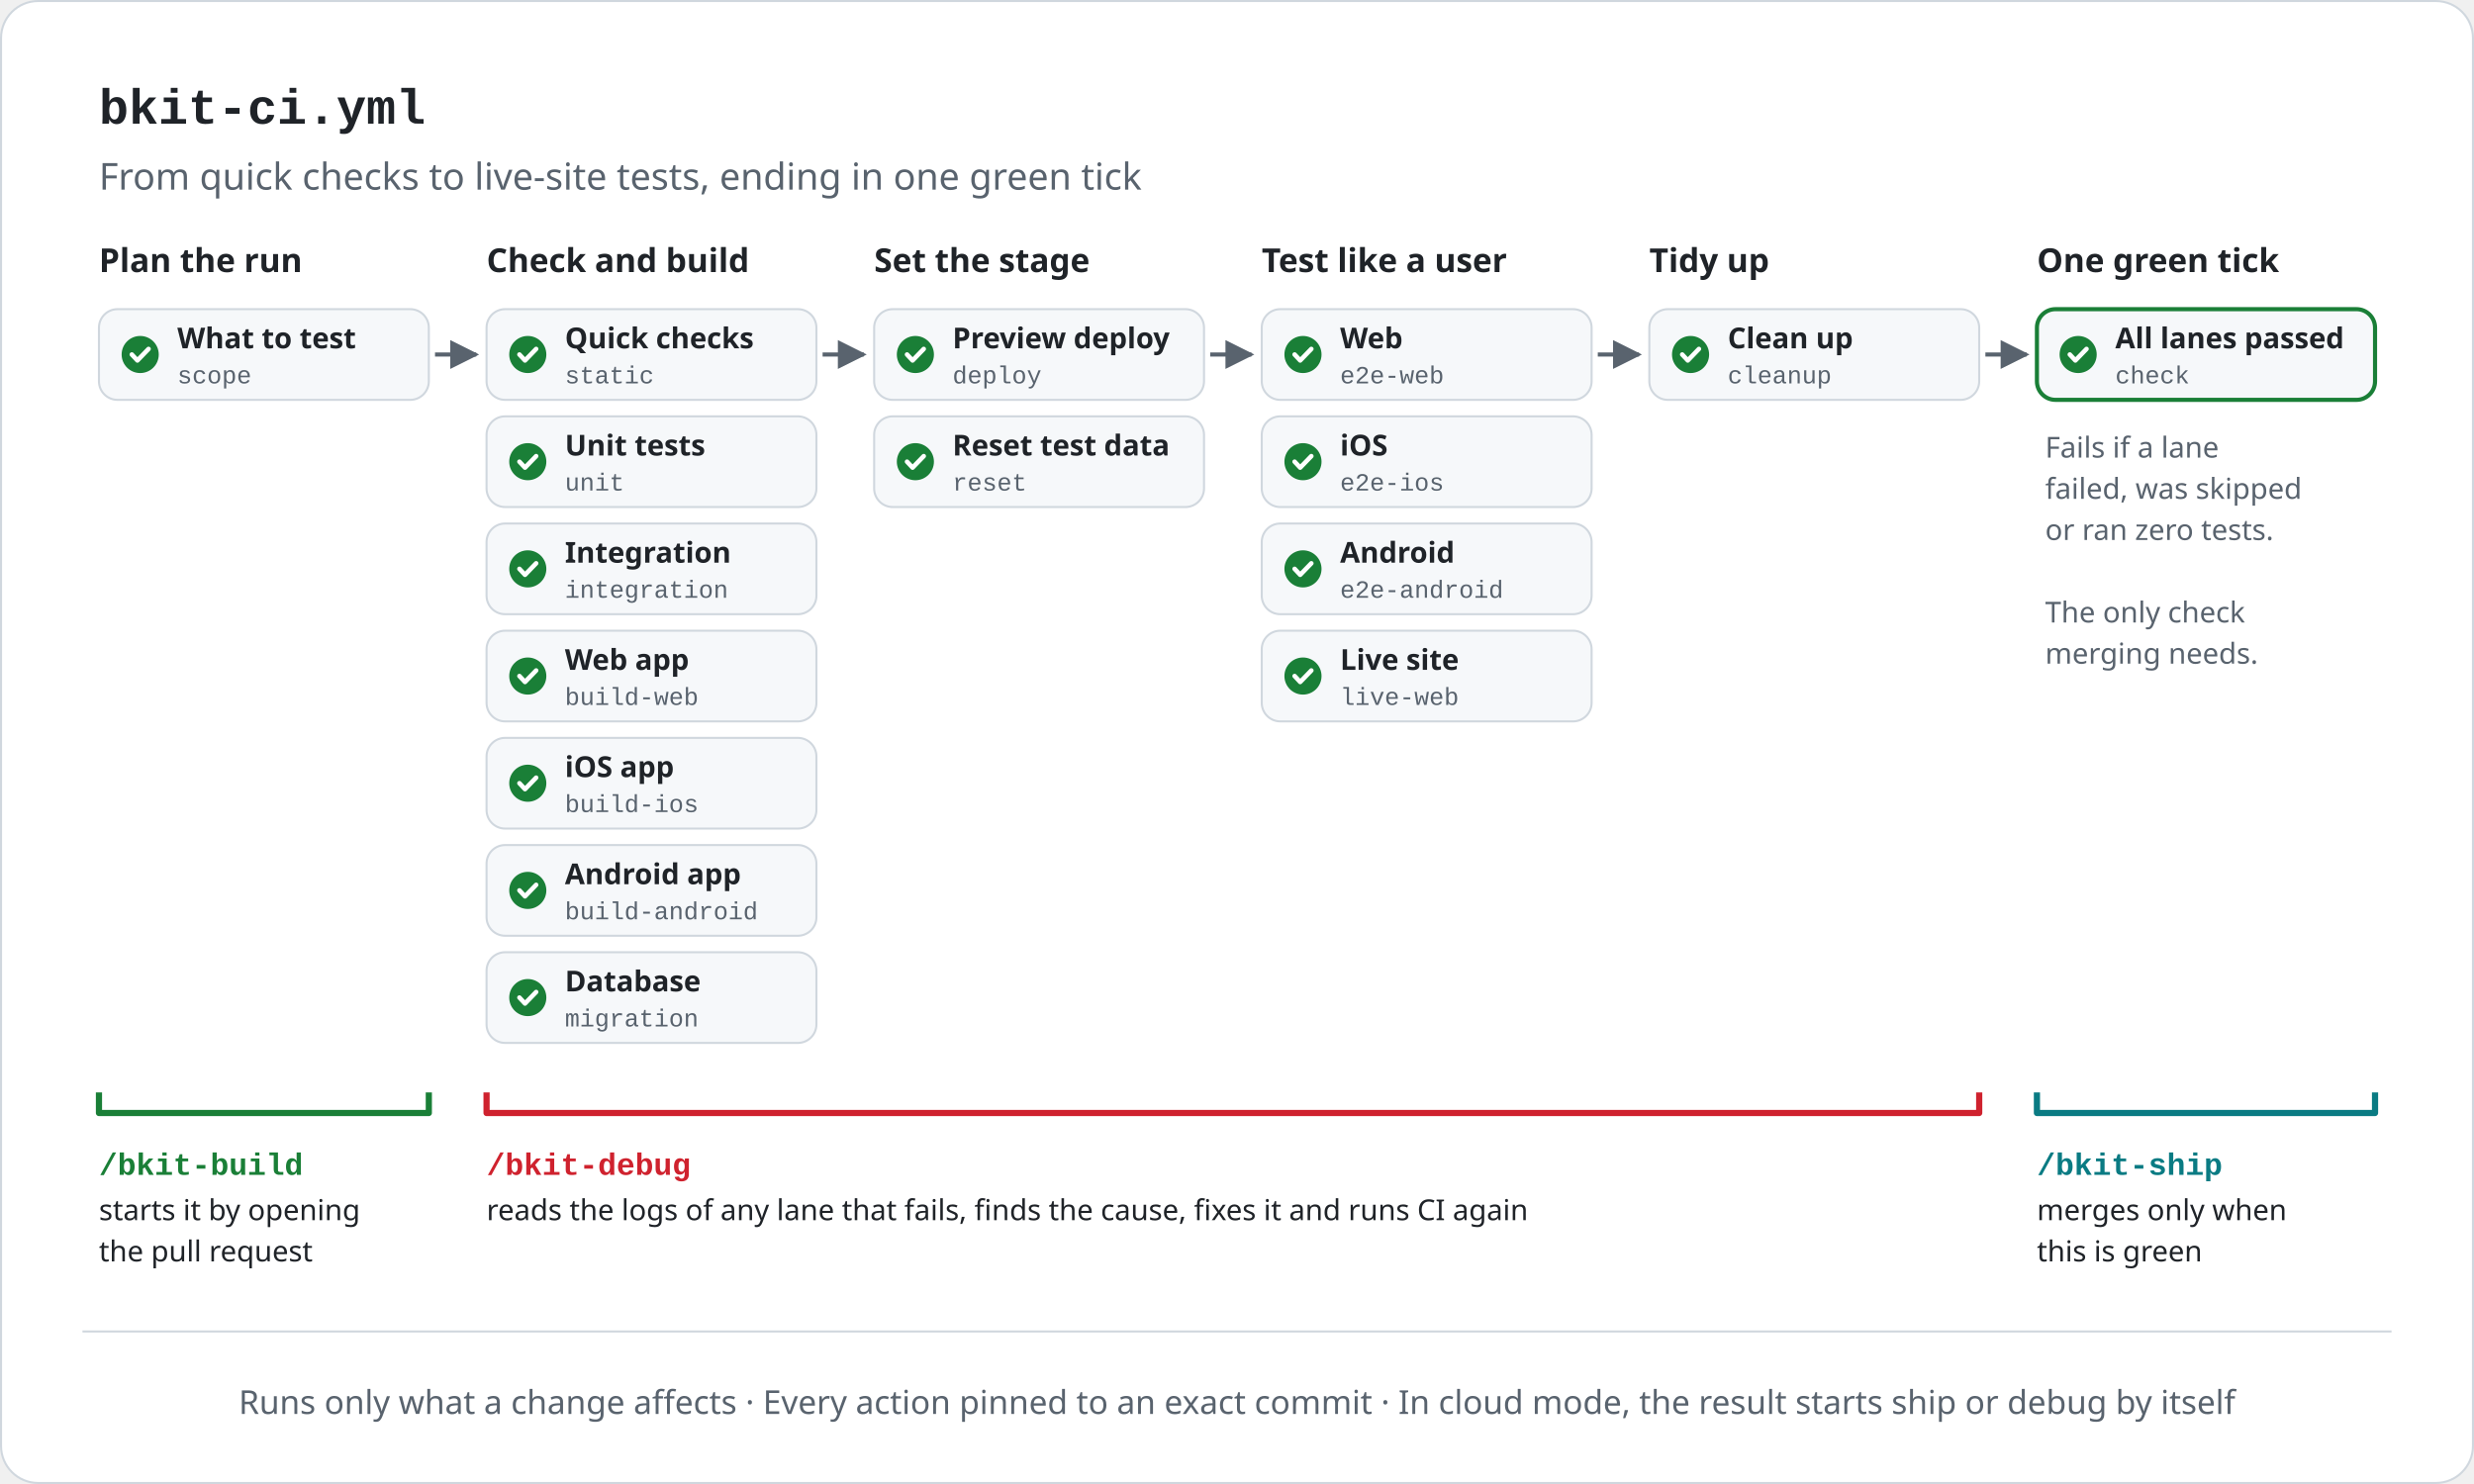
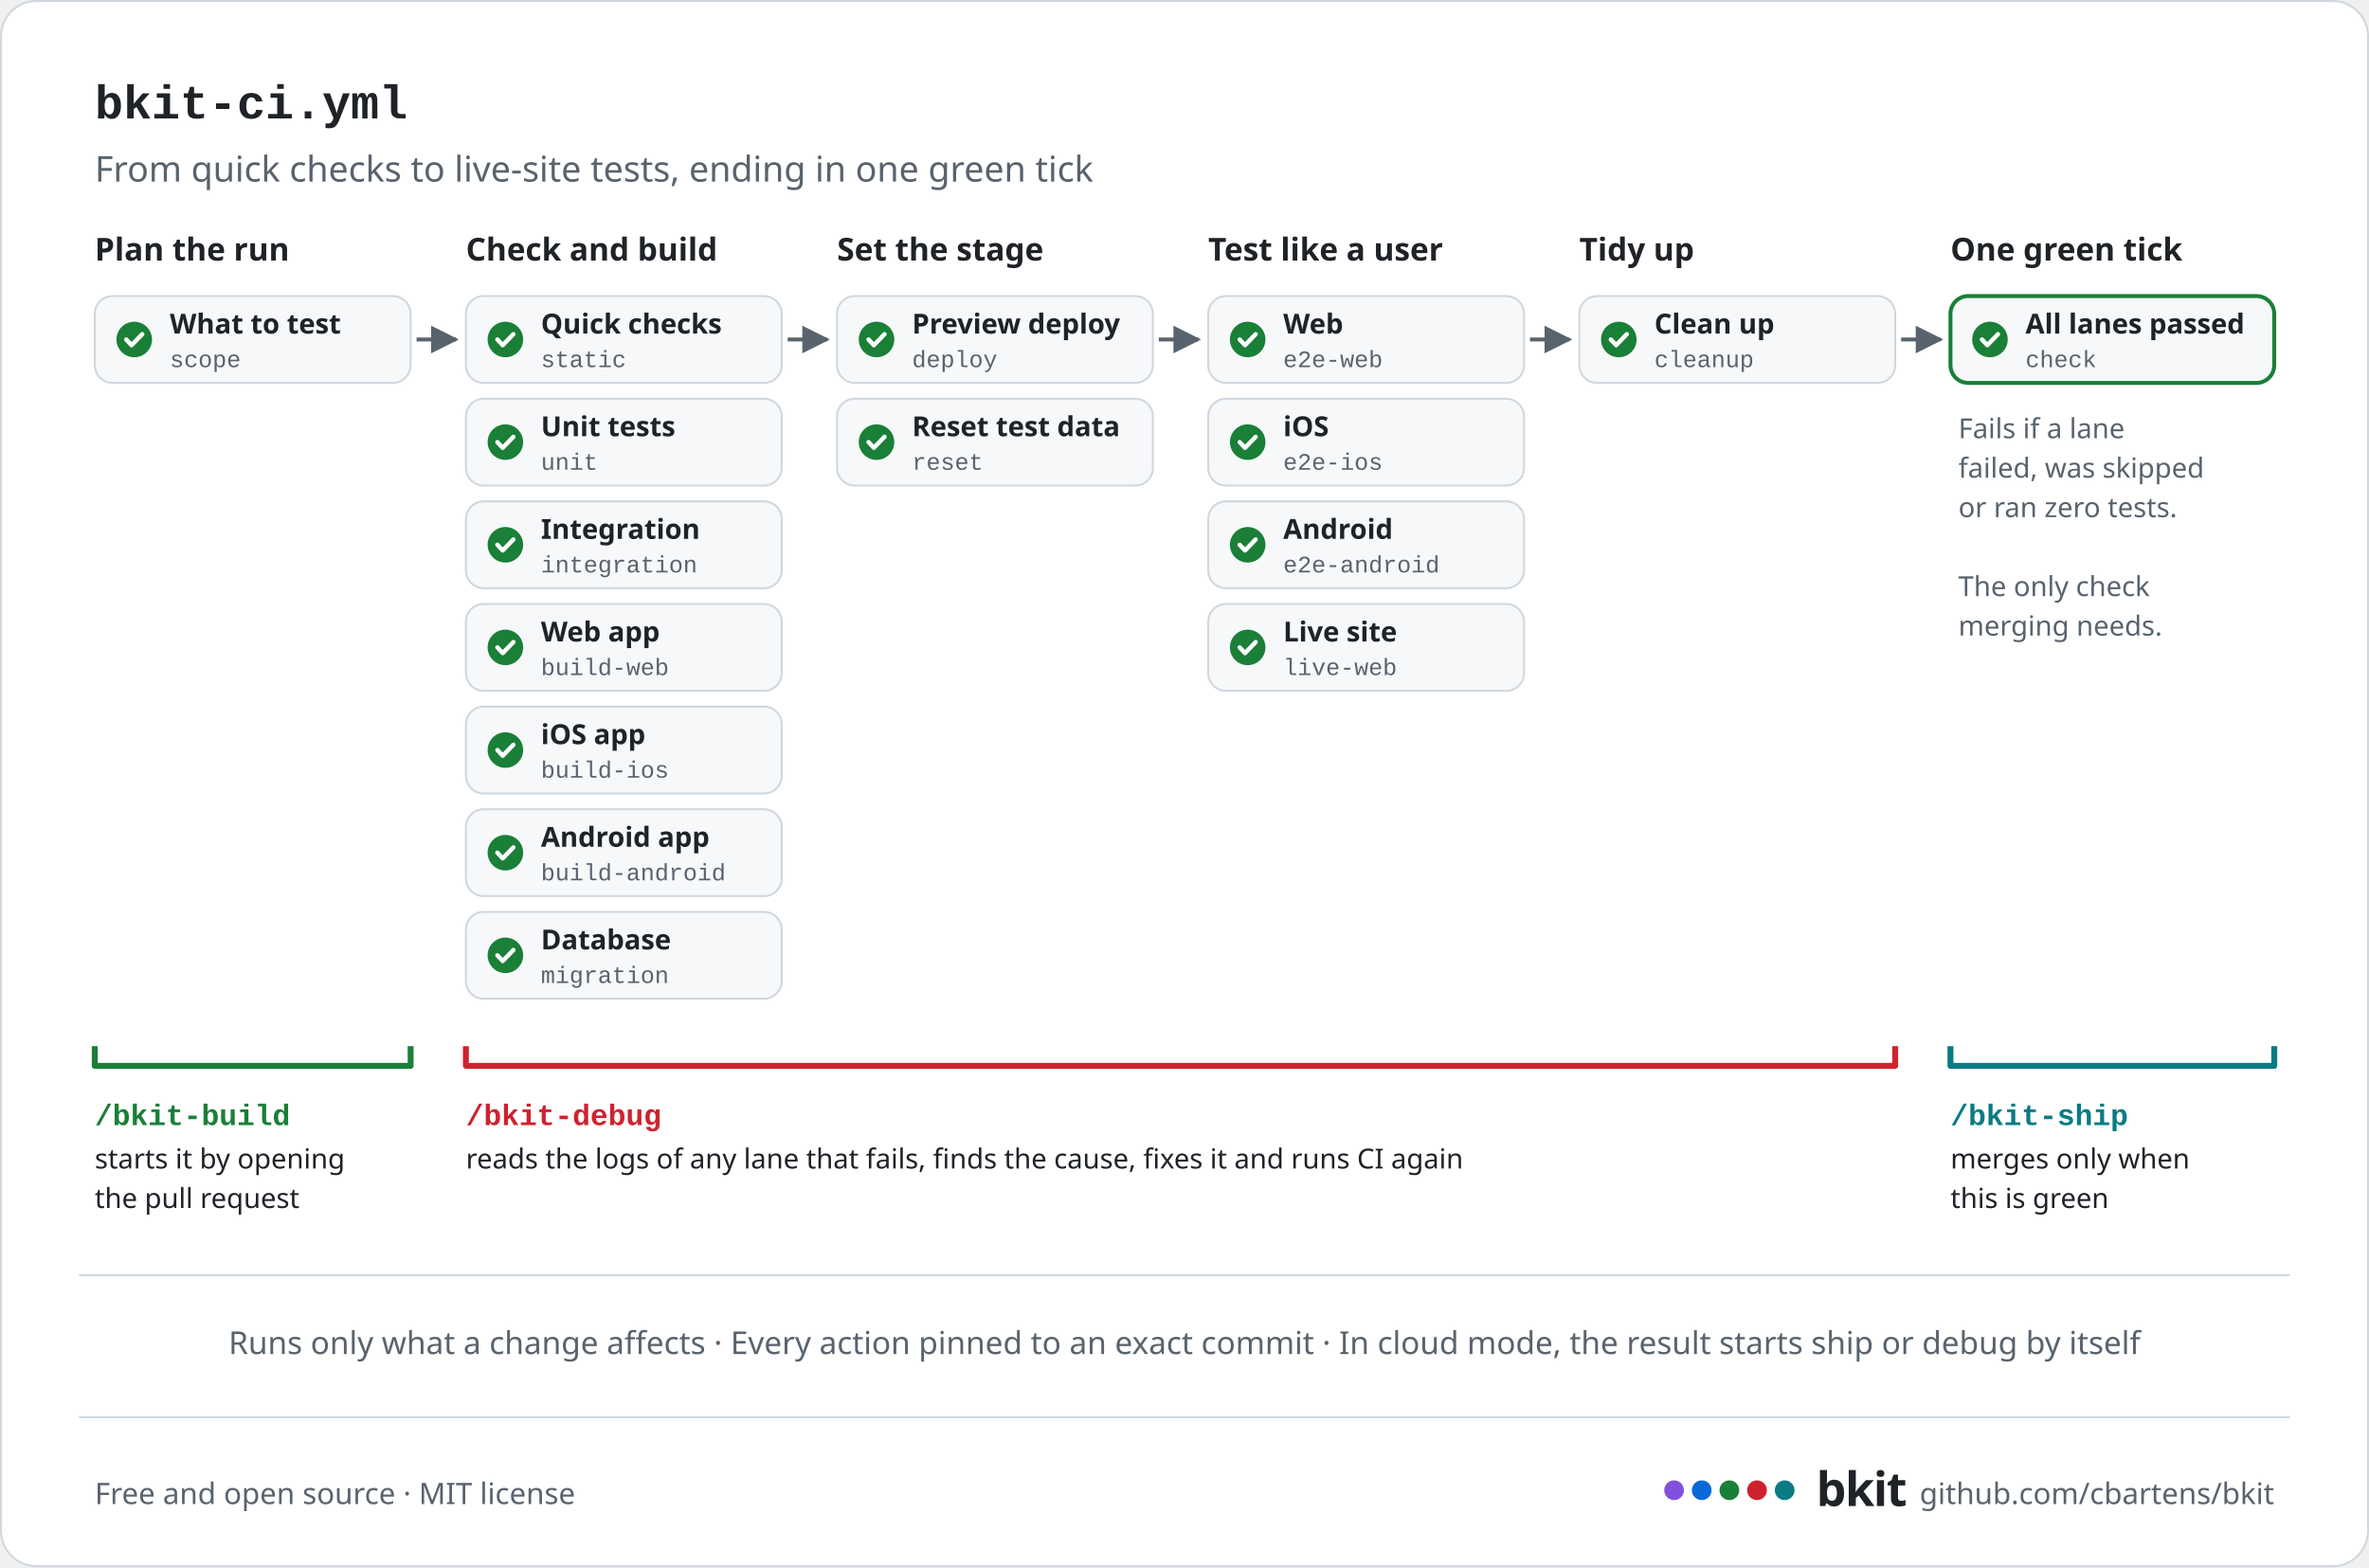
- <svg xmlns="http://www.w3.org/2000/svg" width="1200" height="720" viewBox="0 0 1200 720" role="img" aria-label="bkit's CI pipeline, flowing left to right: plan the run (work out what to test); check and build (quick checks, unit tests, integration tests, web, iOS and Android builds, database migrations); set the stage (preview deploy, reset test data); test like a user (web, iOS and Android end-to-end tests, and a live-site check); tidy up. Every lane feeds one final check, the only one merging needs, which fails if any lane failed, was skipped or ran zero tests. /bkit-build starts CI by opening the pull request, /bkit-debug reads the logs of any lane that fails and fixes it, and /bkit-ship merges only when the final check is green. In cloud mode, the result starts ship or debug by itself.">
+ <svg xmlns="http://www.w3.org/2000/svg" width="1200" height="794" viewBox="0 0 1200 794" role="img" aria-label="bkit's CI pipeline, flowing left to right: plan the run (work out what to test); check and build (quick checks, unit tests, integration tests, web, iOS and Android builds, database migrations); set the stage (preview deploy, reset test data); test like a user (web, iOS and Android end-to-end tests, and a live-site check); tidy up. Every lane feeds one final check, the only one merging needs, which fails if any lane failed, was skipped or ran zero tests. /bkit-build starts CI by opening the pull request, /bkit-debug reads the logs of any lane that fails and fixes it, and /bkit-ship merges only when the final check is green. In cloud mode, the result starts ship or debug by itself.">
  <defs>
    <marker id="ah" viewBox="0 0 10 10" refX="9" refY="5" markerWidth="7" markerHeight="7" orient="auto-start-reverse">
      <path d="M0,0 L10,5 L0,10 z" fill="#59636e" />
    </marker>
  </defs>
-   <rect x="0.5" y="0.5" width="1199" height="719" rx="18" fill="#ffffff" stroke="#d0d7de" />
+   <rect x="0.5" y="0.5" width="1199" height="793" rx="18" fill="#ffffff" stroke="#d0d7de" />
  <text x="48" y="60" font-family="ui-monospace, SFMono-Regular, 'SF Mono', Menlo, Consolas, 'Liberation Mono', monospace" font-size="24" font-weight="700" fill="#1f2328" text-anchor="start">bkit-ci.yml</text>
  <text x="48" y="92" font-family="-apple-system, BlinkMacSystemFont, 'Segoe UI', 'Noto Sans', Helvetica, Arial, sans-serif" font-size="18" font-weight="400" fill="#59636e" text-anchor="start">From quick checks to live-site tests, ending in one green tick</text>
  <text x="48" y="132" font-family="-apple-system, BlinkMacSystemFont, 'Segoe UI', 'Noto Sans', Helvetica, Arial, sans-serif" font-size="16" font-weight="700" fill="#1f2328" text-anchor="start">Plan the run</text>
  <rect x="48" y="150" width="160" height="44" rx="9" fill="#f6f8fa" stroke="#d0d7de" />
  <circle cx="68" cy="172" r="9" fill="#1a7f37" />
  <path d="M63.95 172 l2.7 2.88 l5.4 -5.58" fill="none" stroke="#ffffff" stroke-width="2.2" stroke-linecap="round" stroke-linejoin="round" />
  <text x="86" y="169" font-family="-apple-system, BlinkMacSystemFont, 'Segoe UI', 'Noto Sans', Helvetica, Arial, sans-serif" font-size="14" font-weight="600" fill="#1f2328" text-anchor="start">What to test</text>
  <text x="86" y="186" font-family="ui-monospace, SFMono-Regular, 'SF Mono', Menlo, Consolas, 'Liberation Mono', monospace" font-size="12" font-weight="400" fill="#59636e" text-anchor="start">scope</text>
  <line x1="211" y1="172" x2="231" y2="172" stroke="#59636e" stroke-width="2" marker-end="url(#ah)" />
  <text x="236" y="132" font-family="-apple-system, BlinkMacSystemFont, 'Segoe UI', 'Noto Sans', Helvetica, Arial, sans-serif" font-size="16" font-weight="700" fill="#1f2328" text-anchor="start">Check and build</text>
  <rect x="236" y="150" width="160" height="44" rx="9" fill="#f6f8fa" stroke="#d0d7de" />
  <circle cx="256" cy="172" r="9" fill="#1a7f37" />
  <path d="M251.95 172 l2.7 2.88 l5.4 -5.58" fill="none" stroke="#ffffff" stroke-width="2.2" stroke-linecap="round" stroke-linejoin="round" />
  <text x="274" y="169" font-family="-apple-system, BlinkMacSystemFont, 'Segoe UI', 'Noto Sans', Helvetica, Arial, sans-serif" font-size="14" font-weight="600" fill="#1f2328" text-anchor="start">Quick checks</text>
  <text x="274" y="186" font-family="ui-monospace, SFMono-Regular, 'SF Mono', Menlo, Consolas, 'Liberation Mono', monospace" font-size="12" font-weight="400" fill="#59636e" text-anchor="start">static</text>
  <rect x="236" y="202" width="160" height="44" rx="9" fill="#f6f8fa" stroke="#d0d7de" />
  <circle cx="256" cy="224" r="9" fill="#1a7f37" />
  <path d="M251.95 224 l2.7 2.88 l5.4 -5.58" fill="none" stroke="#ffffff" stroke-width="2.2" stroke-linecap="round" stroke-linejoin="round" />
  <text x="274" y="221" font-family="-apple-system, BlinkMacSystemFont, 'Segoe UI', 'Noto Sans', Helvetica, Arial, sans-serif" font-size="14" font-weight="600" fill="#1f2328" text-anchor="start">Unit tests</text>
  <text x="274" y="238" font-family="ui-monospace, SFMono-Regular, 'SF Mono', Menlo, Consolas, 'Liberation Mono', monospace" font-size="12" font-weight="400" fill="#59636e" text-anchor="start">unit</text>
  <rect x="236" y="254" width="160" height="44" rx="9" fill="#f6f8fa" stroke="#d0d7de" />
  <circle cx="256" cy="276" r="9" fill="#1a7f37" />
  <path d="M251.95 276 l2.7 2.88 l5.4 -5.58" fill="none" stroke="#ffffff" stroke-width="2.2" stroke-linecap="round" stroke-linejoin="round" />
  <text x="274" y="273" font-family="-apple-system, BlinkMacSystemFont, 'Segoe UI', 'Noto Sans', Helvetica, Arial, sans-serif" font-size="14" font-weight="600" fill="#1f2328" text-anchor="start">Integration</text>
  <text x="274" y="290" font-family="ui-monospace, SFMono-Regular, 'SF Mono', Menlo, Consolas, 'Liberation Mono', monospace" font-size="12" font-weight="400" fill="#59636e" text-anchor="start">integration</text>
  <rect x="236" y="306" width="160" height="44" rx="9" fill="#f6f8fa" stroke="#d0d7de" />
  <circle cx="256" cy="328" r="9" fill="#1a7f37" />
  <path d="M251.95 328 l2.7 2.88 l5.4 -5.58" fill="none" stroke="#ffffff" stroke-width="2.2" stroke-linecap="round" stroke-linejoin="round" />
  <text x="274" y="325" font-family="-apple-system, BlinkMacSystemFont, 'Segoe UI', 'Noto Sans', Helvetica, Arial, sans-serif" font-size="14" font-weight="600" fill="#1f2328" text-anchor="start">Web app</text>
  <text x="274" y="342" font-family="ui-monospace, SFMono-Regular, 'SF Mono', Menlo, Consolas, 'Liberation Mono', monospace" font-size="12" font-weight="400" fill="#59636e" text-anchor="start">build-web</text>
  <rect x="236" y="358" width="160" height="44" rx="9" fill="#f6f8fa" stroke="#d0d7de" />
  <circle cx="256" cy="380" r="9" fill="#1a7f37" />
  <path d="M251.95 380 l2.7 2.88 l5.4 -5.58" fill="none" stroke="#ffffff" stroke-width="2.2" stroke-linecap="round" stroke-linejoin="round" />
  <text x="274" y="377" font-family="-apple-system, BlinkMacSystemFont, 'Segoe UI', 'Noto Sans', Helvetica, Arial, sans-serif" font-size="14" font-weight="600" fill="#1f2328" text-anchor="start">iOS app</text>
  <text x="274" y="394" font-family="ui-monospace, SFMono-Regular, 'SF Mono', Menlo, Consolas, 'Liberation Mono', monospace" font-size="12" font-weight="400" fill="#59636e" text-anchor="start">build-ios</text>
  <rect x="236" y="410" width="160" height="44" rx="9" fill="#f6f8fa" stroke="#d0d7de" />
  <circle cx="256" cy="432" r="9" fill="#1a7f37" />
  <path d="M251.95 432 l2.7 2.88 l5.4 -5.58" fill="none" stroke="#ffffff" stroke-width="2.2" stroke-linecap="round" stroke-linejoin="round" />
  <text x="274" y="429" font-family="-apple-system, BlinkMacSystemFont, 'Segoe UI', 'Noto Sans', Helvetica, Arial, sans-serif" font-size="14" font-weight="600" fill="#1f2328" text-anchor="start">Android app</text>
  <text x="274" y="446" font-family="ui-monospace, SFMono-Regular, 'SF Mono', Menlo, Consolas, 'Liberation Mono', monospace" font-size="12" font-weight="400" fill="#59636e" text-anchor="start">build-android</text>
  <rect x="236" y="462" width="160" height="44" rx="9" fill="#f6f8fa" stroke="#d0d7de" />
  <circle cx="256" cy="484" r="9" fill="#1a7f37" />
  <path d="M251.95 484 l2.7 2.88 l5.4 -5.58" fill="none" stroke="#ffffff" stroke-width="2.2" stroke-linecap="round" stroke-linejoin="round" />
  <text x="274" y="481" font-family="-apple-system, BlinkMacSystemFont, 'Segoe UI', 'Noto Sans', Helvetica, Arial, sans-serif" font-size="14" font-weight="600" fill="#1f2328" text-anchor="start">Database</text>
  <text x="274" y="498" font-family="ui-monospace, SFMono-Regular, 'SF Mono', Menlo, Consolas, 'Liberation Mono', monospace" font-size="12" font-weight="400" fill="#59636e" text-anchor="start">migration</text>
  <line x1="399" y1="172" x2="419" y2="172" stroke="#59636e" stroke-width="2" marker-end="url(#ah)" />
  <text x="424" y="132" font-family="-apple-system, BlinkMacSystemFont, 'Segoe UI', 'Noto Sans', Helvetica, Arial, sans-serif" font-size="16" font-weight="700" fill="#1f2328" text-anchor="start">Set the stage</text>
  <rect x="424" y="150" width="160" height="44" rx="9" fill="#f6f8fa" stroke="#d0d7de" />
  <circle cx="444" cy="172" r="9" fill="#1a7f37" />
  <path d="M439.95 172 l2.7 2.88 l5.4 -5.58" fill="none" stroke="#ffffff" stroke-width="2.2" stroke-linecap="round" stroke-linejoin="round" />
  <text x="462" y="169" font-family="-apple-system, BlinkMacSystemFont, 'Segoe UI', 'Noto Sans', Helvetica, Arial, sans-serif" font-size="14" font-weight="600" fill="#1f2328" text-anchor="start">Preview deploy</text>
  <text x="462" y="186" font-family="ui-monospace, SFMono-Regular, 'SF Mono', Menlo, Consolas, 'Liberation Mono', monospace" font-size="12" font-weight="400" fill="#59636e" text-anchor="start">deploy</text>
  <rect x="424" y="202" width="160" height="44" rx="9" fill="#f6f8fa" stroke="#d0d7de" />
  <circle cx="444" cy="224" r="9" fill="#1a7f37" />
  <path d="M439.95 224 l2.7 2.88 l5.4 -5.58" fill="none" stroke="#ffffff" stroke-width="2.2" stroke-linecap="round" stroke-linejoin="round" />
  <text x="462" y="221" font-family="-apple-system, BlinkMacSystemFont, 'Segoe UI', 'Noto Sans', Helvetica, Arial, sans-serif" font-size="14" font-weight="600" fill="#1f2328" text-anchor="start">Reset test data</text>
  <text x="462" y="238" font-family="ui-monospace, SFMono-Regular, 'SF Mono', Menlo, Consolas, 'Liberation Mono', monospace" font-size="12" font-weight="400" fill="#59636e" text-anchor="start">reset</text>
  <line x1="587" y1="172" x2="607" y2="172" stroke="#59636e" stroke-width="2" marker-end="url(#ah)" />
  <text x="612" y="132" font-family="-apple-system, BlinkMacSystemFont, 'Segoe UI', 'Noto Sans', Helvetica, Arial, sans-serif" font-size="16" font-weight="700" fill="#1f2328" text-anchor="start">Test like a user</text>
  <rect x="612" y="150" width="160" height="44" rx="9" fill="#f6f8fa" stroke="#d0d7de" />
  <circle cx="632" cy="172" r="9" fill="#1a7f37" />
  <path d="M627.95 172 l2.7 2.88 l5.4 -5.58" fill="none" stroke="#ffffff" stroke-width="2.2" stroke-linecap="round" stroke-linejoin="round" />
  <text x="650" y="169" font-family="-apple-system, BlinkMacSystemFont, 'Segoe UI', 'Noto Sans', Helvetica, Arial, sans-serif" font-size="14" font-weight="600" fill="#1f2328" text-anchor="start">Web</text>
  <text x="650" y="186" font-family="ui-monospace, SFMono-Regular, 'SF Mono', Menlo, Consolas, 'Liberation Mono', monospace" font-size="12" font-weight="400" fill="#59636e" text-anchor="start">e2e-web</text>
  <rect x="612" y="202" width="160" height="44" rx="9" fill="#f6f8fa" stroke="#d0d7de" />
  <circle cx="632" cy="224" r="9" fill="#1a7f37" />
  <path d="M627.95 224 l2.7 2.88 l5.4 -5.58" fill="none" stroke="#ffffff" stroke-width="2.2" stroke-linecap="round" stroke-linejoin="round" />
  <text x="650" y="221" font-family="-apple-system, BlinkMacSystemFont, 'Segoe UI', 'Noto Sans', Helvetica, Arial, sans-serif" font-size="14" font-weight="600" fill="#1f2328" text-anchor="start">iOS</text>
  <text x="650" y="238" font-family="ui-monospace, SFMono-Regular, 'SF Mono', Menlo, Consolas, 'Liberation Mono', monospace" font-size="12" font-weight="400" fill="#59636e" text-anchor="start">e2e-ios</text>
  <rect x="612" y="254" width="160" height="44" rx="9" fill="#f6f8fa" stroke="#d0d7de" />
  <circle cx="632" cy="276" r="9" fill="#1a7f37" />
  <path d="M627.95 276 l2.7 2.88 l5.4 -5.58" fill="none" stroke="#ffffff" stroke-width="2.2" stroke-linecap="round" stroke-linejoin="round" />
  <text x="650" y="273" font-family="-apple-system, BlinkMacSystemFont, 'Segoe UI', 'Noto Sans', Helvetica, Arial, sans-serif" font-size="14" font-weight="600" fill="#1f2328" text-anchor="start">Android</text>
  <text x="650" y="290" font-family="ui-monospace, SFMono-Regular, 'SF Mono', Menlo, Consolas, 'Liberation Mono', monospace" font-size="12" font-weight="400" fill="#59636e" text-anchor="start">e2e-android</text>
  <rect x="612" y="306" width="160" height="44" rx="9" fill="#f6f8fa" stroke="#d0d7de" />
  <circle cx="632" cy="328" r="9" fill="#1a7f37" />
  <path d="M627.95 328 l2.7 2.88 l5.4 -5.58" fill="none" stroke="#ffffff" stroke-width="2.2" stroke-linecap="round" stroke-linejoin="round" />
  <text x="650" y="325" font-family="-apple-system, BlinkMacSystemFont, 'Segoe UI', 'Noto Sans', Helvetica, Arial, sans-serif" font-size="14" font-weight="600" fill="#1f2328" text-anchor="start">Live site</text>
  <text x="650" y="342" font-family="ui-monospace, SFMono-Regular, 'SF Mono', Menlo, Consolas, 'Liberation Mono', monospace" font-size="12" font-weight="400" fill="#59636e" text-anchor="start">live-web</text>
  <line x1="775" y1="172" x2="795" y2="172" stroke="#59636e" stroke-width="2" marker-end="url(#ah)" />
  <text x="800" y="132" font-family="-apple-system, BlinkMacSystemFont, 'Segoe UI', 'Noto Sans', Helvetica, Arial, sans-serif" font-size="16" font-weight="700" fill="#1f2328" text-anchor="start">Tidy up</text>
  <rect x="800" y="150" width="160" height="44" rx="9" fill="#f6f8fa" stroke="#d0d7de" />
  <circle cx="820" cy="172" r="9" fill="#1a7f37" />
  <path d="M815.95 172 l2.7 2.88 l5.4 -5.58" fill="none" stroke="#ffffff" stroke-width="2.2" stroke-linecap="round" stroke-linejoin="round" />
  <text x="838" y="169" font-family="-apple-system, BlinkMacSystemFont, 'Segoe UI', 'Noto Sans', Helvetica, Arial, sans-serif" font-size="14" font-weight="600" fill="#1f2328" text-anchor="start">Clean up</text>
  <text x="838" y="186" font-family="ui-monospace, SFMono-Regular, 'SF Mono', Menlo, Consolas, 'Liberation Mono', monospace" font-size="12" font-weight="400" fill="#59636e" text-anchor="start">cleanup</text>
  <line x1="963" y1="172" x2="983" y2="172" stroke="#59636e" stroke-width="2" marker-end="url(#ah)" />
  <text x="988" y="132" font-family="-apple-system, BlinkMacSystemFont, 'Segoe UI', 'Noto Sans', Helvetica, Arial, sans-serif" font-size="16" font-weight="700" fill="#1f2328" text-anchor="start">One green tick</text>
  <rect x="988" y="150" width="164" height="44" rx="9" fill="#f6f8fa" stroke="#1a7f37" stroke-width="2" />
  <circle cx="1008" cy="172" r="9" fill="#1a7f37" />
  <path d="M1003.95 172 l2.7 2.88 l5.4 -5.58" fill="none" stroke="#ffffff" stroke-width="2.2" stroke-linecap="round" stroke-linejoin="round" />
  <text x="1026" y="169" font-family="-apple-system, BlinkMacSystemFont, 'Segoe UI', 'Noto Sans', Helvetica, Arial, sans-serif" font-size="14" font-weight="600" fill="#1f2328" text-anchor="start">All lanes passed</text>
  <text x="1026" y="186" font-family="ui-monospace, SFMono-Regular, 'SF Mono', Menlo, Consolas, 'Liberation Mono', monospace" font-size="12" font-weight="400" fill="#59636e" text-anchor="start">check</text>
  <text x="992" y="222" font-family="-apple-system, BlinkMacSystemFont, 'Segoe UI', 'Noto Sans', Helvetica, Arial, sans-serif" font-size="14" font-weight="400" fill="#59636e" text-anchor="start">Fails if a lane</text>
  <text x="992" y="242" font-family="-apple-system, BlinkMacSystemFont, 'Segoe UI', 'Noto Sans', Helvetica, Arial, sans-serif" font-size="14" font-weight="400" fill="#59636e" text-anchor="start">failed, was skipped</text>
  <text x="992" y="262" font-family="-apple-system, BlinkMacSystemFont, 'Segoe UI', 'Noto Sans', Helvetica, Arial, sans-serif" font-size="14" font-weight="400" fill="#59636e" text-anchor="start">or ran zero tests.</text>
  <text x="992" y="282" font-family="-apple-system, BlinkMacSystemFont, 'Segoe UI', 'Noto Sans', Helvetica, Arial, sans-serif" font-size="14" font-weight="400" fill="#59636e" text-anchor="start" />
  <text x="992" y="302" font-family="-apple-system, BlinkMacSystemFont, 'Segoe UI', 'Noto Sans', Helvetica, Arial, sans-serif" font-size="14" font-weight="400" fill="#59636e" text-anchor="start">The only check</text>
  <text x="992" y="322" font-family="-apple-system, BlinkMacSystemFont, 'Segoe UI', 'Noto Sans', Helvetica, Arial, sans-serif" font-size="14" font-weight="400" fill="#59636e" text-anchor="start">merging needs.</text>
  <path d="M48 530 V540 H208 V530" fill="none" stroke="#1a7f37" stroke-width="3" stroke-linejoin="round" />
  <text x="48" y="570" font-family="ui-monospace, SFMono-Regular, 'SF Mono', Menlo, Consolas, 'Liberation Mono', monospace" font-size="15" font-weight="600" fill="#1a7f37" text-anchor="start">/bkit-build</text>
  <text x="48" y="592" font-family="-apple-system, BlinkMacSystemFont, 'Segoe UI', 'Noto Sans', Helvetica, Arial, sans-serif" font-size="14" font-weight="400" fill="#1f2328" text-anchor="start">starts it by opening</text>
  <text x="48" y="612" font-family="-apple-system, BlinkMacSystemFont, 'Segoe UI', 'Noto Sans', Helvetica, Arial, sans-serif" font-size="14" font-weight="400" fill="#1f2328" text-anchor="start">the pull request</text>
  <path d="M236 530 V540 H960 V530" fill="none" stroke="#cf222e" stroke-width="3" stroke-linejoin="round" />
  <text x="236" y="570" font-family="ui-monospace, SFMono-Regular, 'SF Mono', Menlo, Consolas, 'Liberation Mono', monospace" font-size="15" font-weight="600" fill="#cf222e" text-anchor="start">/bkit-debug</text>
  <text x="236" y="592" font-family="-apple-system, BlinkMacSystemFont, 'Segoe UI', 'Noto Sans', Helvetica, Arial, sans-serif" font-size="14" font-weight="400" fill="#1f2328" text-anchor="start">reads the logs of any lane that fails, finds the cause, fixes it and runs CI again</text>
  <path d="M988 530 V540 H1152 V530" fill="none" stroke="#0a7b83" stroke-width="3" stroke-linejoin="round" />
  <text x="988" y="570" font-family="ui-monospace, SFMono-Regular, 'SF Mono', Menlo, Consolas, 'Liberation Mono', monospace" font-size="15" font-weight="600" fill="#0a7b83" text-anchor="start">/bkit-ship</text>
  <text x="988" y="592" font-family="-apple-system, BlinkMacSystemFont, 'Segoe UI', 'Noto Sans', Helvetica, Arial, sans-serif" font-size="14" font-weight="400" fill="#1f2328" text-anchor="start">merges only when</text>
  <text x="988" y="612" font-family="-apple-system, BlinkMacSystemFont, 'Segoe UI', 'Noto Sans', Helvetica, Arial, sans-serif" font-size="14" font-weight="400" fill="#1f2328" text-anchor="start">this is green</text>
  <line x1="40" y1="646" x2="1160" y2="646" stroke="#d0d7de" />
  <text x="600" y="686" font-family="-apple-system, BlinkMacSystemFont, 'Segoe UI', 'Noto Sans', Helvetica, Arial, sans-serif" font-size="16" font-weight="400" fill="#59636e" text-anchor="middle">Runs only what a change affects  ·  Every action pinned to an exact commit  ·  In cloud mode, the result starts ship or debug by itself</text>
+   <line x1="40" y1="718" x2="1160" y2="718" stroke="#d0d7de" />
+   <circle cx="848" cy="755" r="5" fill="#8250df" />
+   <circle cx="862" cy="755" r="5" fill="#0969da" />
+   <circle cx="876" cy="755" r="5" fill="#1a7f37" />
+   <circle cx="890" cy="755" r="5" fill="#cf222e" />
+   <circle cx="904" cy="755" r="5" fill="#0a7b83" />
+   <text x="48" y="762" font-family="-apple-system, BlinkMacSystemFont, 'Segoe UI', 'Noto Sans', Helvetica, Arial, sans-serif" font-size="15" font-weight="400" fill="#59636e" text-anchor="start">Free and open source  ·  MIT license</text>
+   <text x="920" y="763" font-family="-apple-system, BlinkMacSystemFont, 'Segoe UI', 'Noto Sans', Helvetica, Arial, sans-serif" font-size="24" font-weight="800" fill="#1f2328" text-anchor="start" letter-spacing="-0.6">bkit</text>
+   <text x="1152" y="762" font-family="-apple-system, BlinkMacSystemFont, 'Segoe UI', 'Noto Sans', Helvetica, Arial, sans-serif" font-size="15" font-weight="400" fill="#59636e" text-anchor="end">github.com/cbartens/bkit</text>
</svg>
